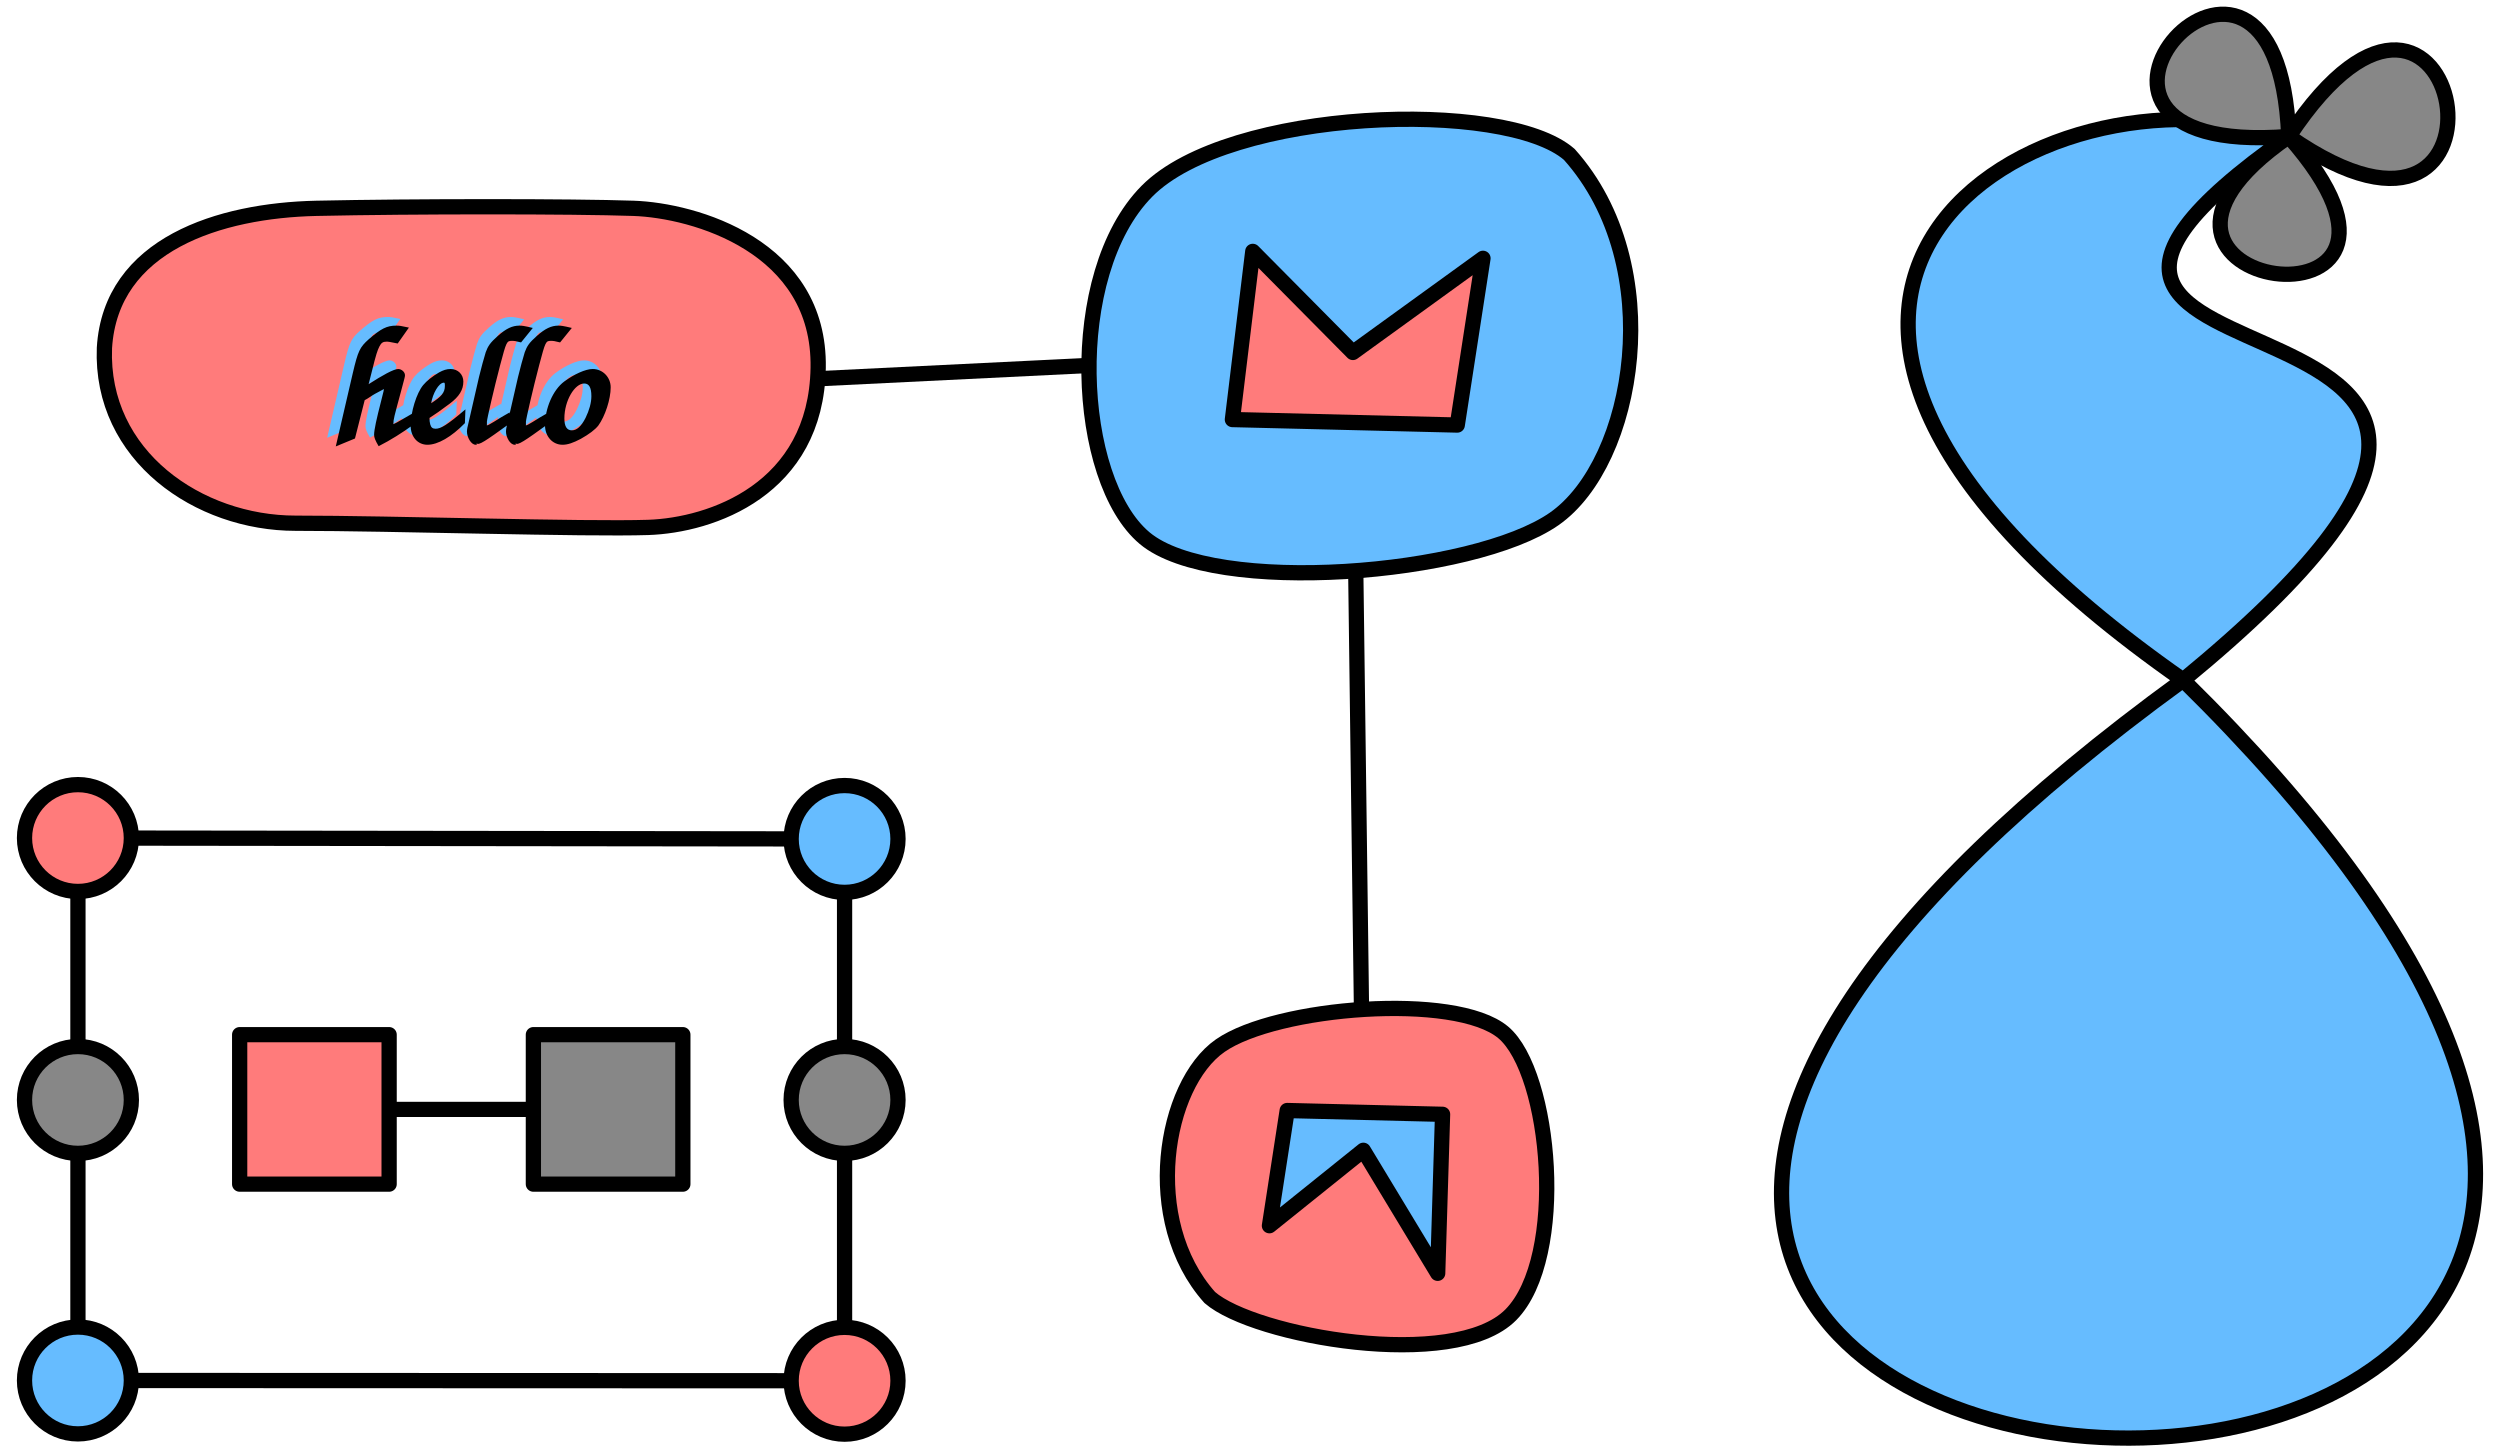
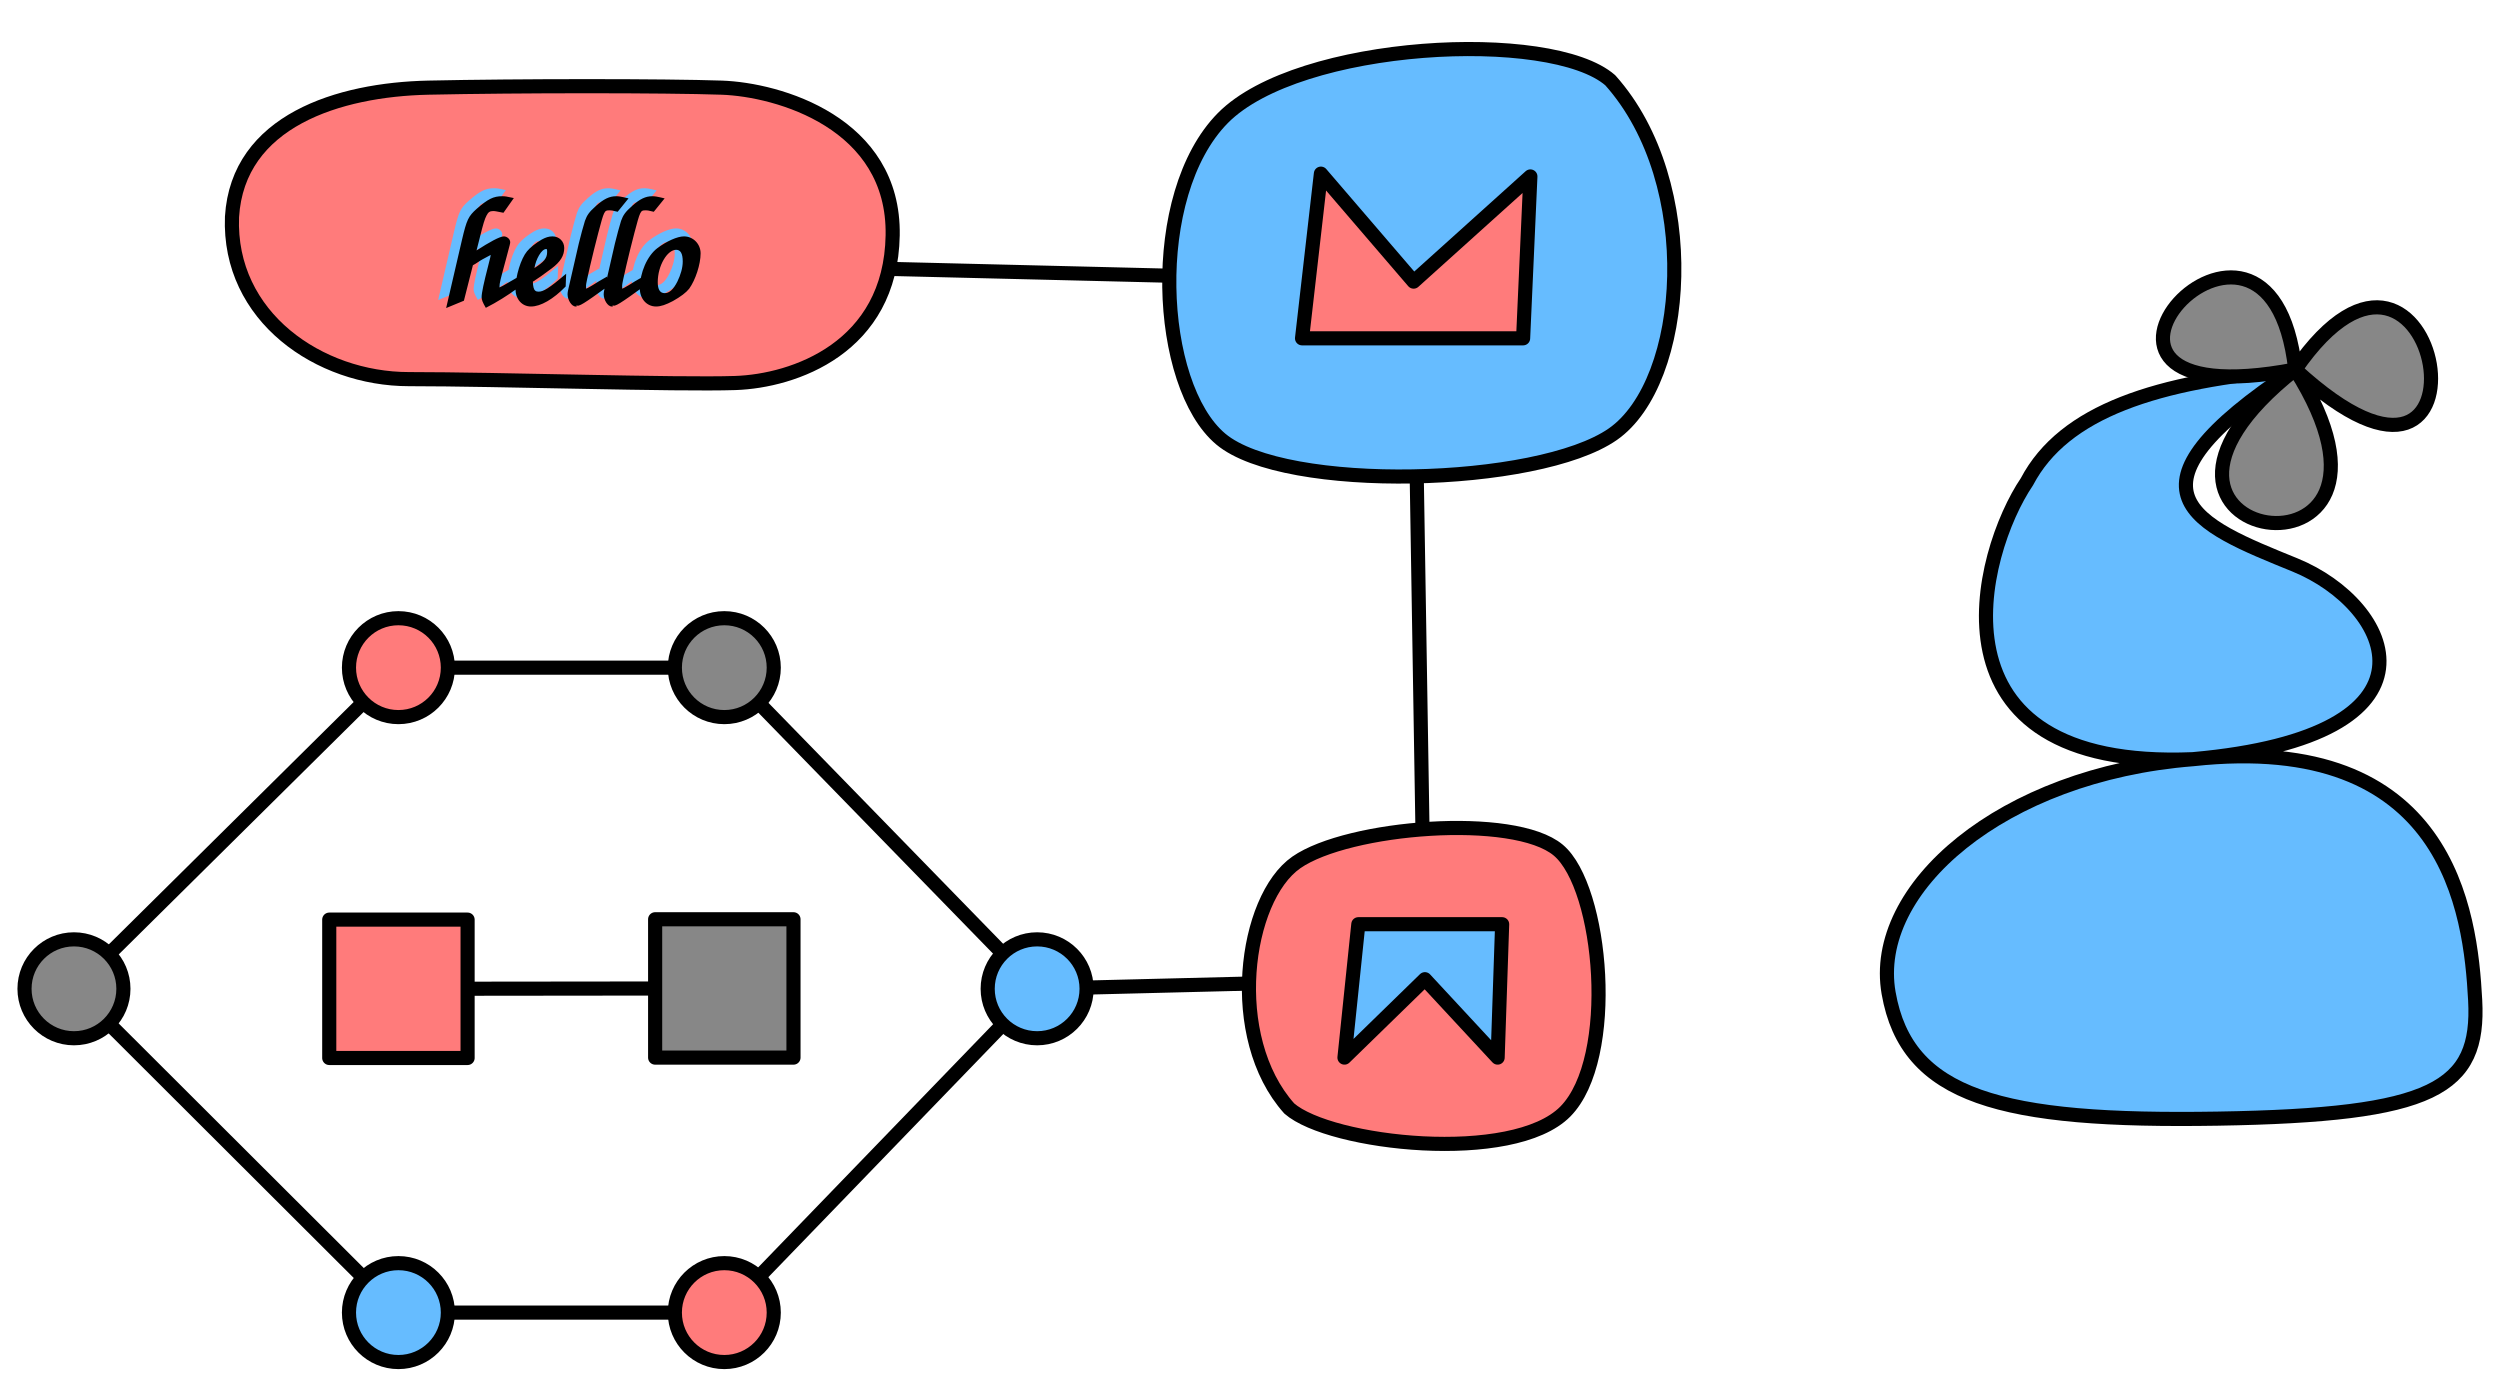
- <svg xmlns="http://www.w3.org/2000/svg" xmlns:ns1="http://svgjs.com/svgjs" width="100%" height="100%" version="1.1" style="stroke-linecap: round; stroke-linejoin: round;" viewBox="115.434 22.977 655.392 380.745">
-   <defs id="SvgjsDefs25916">
+ <svg xmlns="http://www.w3.org/2000/svg" xmlns:ns1="http://svgjs.com/svgjs" width="100%" height="100%" version="1.1" style="stroke-linecap: round; stroke-linejoin: round;" viewBox="69.752 31.893 708.048 389.577">
+   <defs id="SvgjsDefs13384">
    <locks id="locks">L-d1-b3b0fa:1,C-1b-ef4c93:8,L-42-4c0e2c:0
L-56-5ffe18:1,C-40-424ae7:8,L-77-b42a14:0
L-77-b42a14:1,C-32-912d81:8,L-d3-fa6284:0
C-12-e902fb:8,L-77-bd75cb:1,L-d1-b3b0fa:0
- C-ef-07f29a:8,L-d3-fa6284:1,L-42-4c0e2c:1
+ C-ef-07f29a:8,L-d3-fa6284:1,L-42-4c0e2c:1,L-49-1cdc79:0
L-85-e8557a:1,R-e8-d77b2e:8
R-60-fc3e42:8,L-85-e8557a:0
C-0b-d9ea38:8,L-77-bd75cb:0,L-56-5ffe18:0
- P-bd-a6caa8:0,P-bd-a6caa8:1,P-bd-a6caa8:2,P-bd-a6caa8:3,P-a8-5a644d:1
- P-a8-5a644d:0,P-a8-5a644d:2,P-a8-5a644d:3
P-94-4c3be0:0,P-33-b5d39a:0,P-33-b5d39a:4
P-94-4c3be0:1,P-33-b5d39a:1
P-33-b5d39a:2,P-94-4c3be0:2
P-33-b5d39a:3,P-94-4c3be0:3
P-e3-c1bc74:2,P-b7-746022:2
P-e3-c1bc74:3,P-b7-746022:3
P-b7-746022:0,P-b7-746022:4,P-e3-c1bc74:0
P-b7-746022:1,P-e3-c1bc74:1
P-1a-abdf83:0,P-1a-abdf83:10
P-1d-bf0bfb:0,P-1d-bf0bfb:6
L-e1-70cd59:1,P-94-4c3be0:4,L-6c-3a3589:0
- P-e3-c1bc74:4,L-6c-3a3589:1
- L-e1-70cd59:0,T-9a-84d509:8,T-f6-a3cc46:8</locks>
+ P-e3-c1bc74:4,L-6c-3a3589:1,L-49-1cdc79:1
+ L-e1-70cd59:0,T-9a-84d509:8,T-f6-a3cc46:8
+ P-a8-5a644d:0,P-a8-5a644d:4,P-a8-5a644d:8
+ P-bd-a6caa8:0,P-bd-a6caa8:1,P-bd-a6caa8:2,P-bd-a6caa8:3,P-a8-5a644d:2</locks>
  </defs>
-   <svg id="S-bd-330662" style="overflow: visible; pointer-events: all;" data-hidden="false" data-disabled="false">
-     <line id="L-6c-3a3589" x1="470.103" y1="115.382" x2="472.843" y2="324.535" style="stroke: rgb(0, 0, 0); stroke-opacity: 1; stroke-width: 4; fill: none; fill-opacity: 0;" />
-     <line id="L-e1-70cd59" x1="239.068" y1="126.726" x2="470.103" y2="115.382" style="stroke: rgb(0, 0, 0); stroke-opacity: 1; stroke-width: 4; fill: none; fill-opacity: 0;" />
-     <path id="P-a8-5a644d" d="M-3012.89 -4302.049C-3158.039 -4403.408 -3049.709 -4466.794 -2985.195 -4444.576C-3094.521 -4367.749 -2871.284 -4418.461 -3012.89 -4302.049C-2727.745 -4021.472 -3355.319 -4053.164 -3012.89 -4302.05 " style="stroke: rgb(0, 0, 0); stroke-opacity: 1; stroke-width: 4; fill: rgb(102, 188, 255); fill-opacity: 1;" transform="matrix(1,-1.942890425442922e-16,1.942890425442922e-16,1,3700.637,4503.313)" />
-     <path id="P-bd-a6caa8" d="M-3947.528 -4546.308C-3898.492 -4490.931 -4006.125 -4505.886 -3947.528 -4546.308C-4023.643 -4540.267 -3950.511 -4621.324 -3947.528 -4546.308C-3902.089 -4615.177 -3882.552 -4500.907 -3947.528 -4546.308 " style="stroke: rgb(0, 0, 0); stroke-opacity: 1; stroke-width: 4; fill: rgb(135, 135, 135); fill-opacity: 1;" transform="matrix(1,0,0,1,4662.975,4605.056)" />
-     <g id="G-4f-8e8254" transform="matrix(1,0,0,1,339.108,261.5594)">
-       <path id="P-b7-746022" d="M-6887.807 -4681.446C-6905.84 -4701.612 -6899.75 -4737.25 -6885.065 -4747.472S-6823.436 -4761.481 -6810.882 -4750.951S-6794.021 -4691.948 -6808.889 -4676.911S-6876.219 -4671.302 -6887.807 -4681.446 " style="stroke: rgb(0, 0, 0); stroke-opacity: 1; fill: rgb(255, 123, 123); fill-opacity: 1; stroke-width: 4;" transform="matrix(1,0,0,1,6981.284,4783.011)" />
-       <polygon id="P-e3-c1bc74" points="-6484.534,-6111.309 -6479.877,-6141.511 -6439.144,-6140.515 -6440.425,-6098.833 -6459.917,-6131.083" style="stroke: rgb(0, 0, 0); stroke-opacity: 1; fill: rgb(102, 188, 255); fill-opacity: 1; stroke-width: 4;" transform="matrix(1,0,0,1,6593.651,6194.057)" />
+   <line id="L-49-1cdc79" x1="363.489" y1="311.94" x2="473.315" y2="309.222" style="stroke: rgb(0, 0, 0); stroke-opacity: 1; stroke-width: 4; fill: none; fill-opacity: 0;" />
+   <line id="L-6c-3a3589" x1="470.103" y1="111.666" x2="473.315" y2="309.222" style="stroke: rgb(0, 0, 0); stroke-opacity: 1; stroke-width: 4; fill: none; fill-opacity: 0;" transform="matrix(1,0,0,1,0,3.552713678800501e-15)" />
+   <line id="L-e1-70cd59" x1="231.716" y1="105.853" x2="470.103" y2="111.666" style="stroke: rgb(0, 0, 0); stroke-opacity: 1; stroke-width: 4; fill: none; fill-opacity: 0;" transform="matrix(1,0,0,1,0,3.552713678800501e-15)" />
+   <path id="P-a8-5a644d" d="M-3010.853 -4339.42C-3088.198 -4336.197 -3071.375 -4398.015 -3057.836 -4418.002C-3047.322 -4437.989 -3021.145 -4446.512 -2981.823 -4449.788C-3034.586 -4415.122 -3009.836 -4405.813 -2981.943 -4394.444S-2936.664 -4346.011 -3010.853 -4339.42C-2938.387 -4347.315 -2932.213 -4296.241 -2930.881 -4271.166S-2942.501 -4238.621 -3003.825 -4237.619S-3091.829 -4243.636 -3097.005 -4273.194S-3065.001 -4335.149 -3010.853 -4339.42 " style="stroke: rgb(0, 0, 0); stroke-opacity: 1; stroke-width: 4; fill: rgb(102, 188, 255); fill-opacity: 1;" transform="matrix(1,-1.9428904254429224e-16,1.9428904254429224e-16,1,3701.649,4586.332)" />
+   <path id="P-bd-a6caa8" d="M-3943.164 -4468.519C-3901.592 -4402.811 -4006.147 -4418.783 -3943.164 -4468.519C-4023.665 -4453.165 -3950.534 -4534.222 -3943.164 -4468.519C-3902.112 -4528.075 -3882.577 -4412.783 -3943.164 -4468.519 " style="stroke: rgb(0, 0, 0); stroke-opacity: 1; stroke-width: 4; fill: rgb(135, 135, 135); fill-opacity: 1;" transform="matrix(1,0,0,1,4662.975,4605.056)" />
+   <g id="G-4f-8e8254" transform="matrix(1,0,0,1,340.6833,240.607)">
+     <path id="P-b7-746022" d="M-6887.075 -4677.786C-6905.108 -4697.952 -6899.75 -4737.25 -6885.065 -4747.472S-6823.436 -4761.481 -6810.882 -4750.951S-6794.021 -4691.948 -6808.889 -4676.911S-6875.487 -4667.643 -6887.075 -4677.786 " style="stroke: rgb(0, 0, 0); stroke-opacity: 1; fill: rgb(255, 123, 123); fill-opacity: 1; stroke-width: 4;" transform="matrix(1,0,0,1,6981.284,4783.011)" />
+     <polygon id="P-e3-c1bc74" points="-6483.802,-6103.241 -6479.876,-6141.013 -6439.145,-6141.013 -6440.424,-6103.241 -6461.019,-6125.442" style="stroke: rgb(0, 0, 0); stroke-opacity: 1; fill: rgb(102, 188, 255); fill-opacity: 1; stroke-width: 4;" transform="matrix(1,0,0,1,6593.651,6194.057)" />
+   </g>
+   <g id="G-3a-a7dd68" transform="matrix(-1,1.6653345369377348e-16,-1.6653345369377348e-16,-1,662.126,202.649)">
+     <path id="P-33-b5d39a" d="M-6881.813 -4646.529C-6907.911 -4675.715 -6903.779 -4731.974 -6882.525 -4746.769S-6789.674 -4763.384 -6771.504 -4748.144S-6750.582 -4678.965 -6772.099 -4657.202S-6865.041 -4631.849 -6881.813 -4646.529 " style="stroke: rgb(0, 0, 0); stroke-opacity: 1; fill: rgb(102, 188, 255); fill-opacity: 1; stroke-width: 4;" transform="matrix(1,0,0,1,7018.121,4794.543)" />
+     <polygon id="P-94-4c3be0" points="-6483.514,-6096.776 -6481.454,-6142.619 -6418.843,-6142.619 -6424.185,-6095.983 -6450.443,-6126.561" style="stroke: rgb(0, 0, 0); stroke-opacity: 1; fill: rgb(255, 123, 123); fill-opacity: 1; stroke-width: 4px;" transform="matrix(1,0,0,1,6642.454,6217.558)" />
+   </g>
+   <g id="G-a3-139bca" transform="matrix(1,0,0,1,-7.351372,-20.87282)">
+     <path id="P-56-dbb501" d="M139.704 117.065C141.355 89.823 169.973 81.018 195.289 80.467S262.431 79.917 278.391 80.467S327.371 90.373 326.821 122.293S298.753 163.569 282.243 164.12S215.101 163.019 189.785 163.019S138.603 145.408 139.704 117.065 " style="stroke: rgb(0, 0, 0); stroke-opacity: 1; stroke-width: 4px; fill: rgb(255, 123, 123); fill-opacity: 1;" transform="matrix(1,0,0,1,3.105822,-2.876671)" />
+     <g id="G-d6-595f7b">
+       <text id="T-9a-84d509" font-family="Zapfino" font-size="42.637" font-weight="bold" font-style="normal" text-anchor="middle" data-height="94.4375" style="stroke: rgb(0, 0, 0); stroke-opacity: 1; fill: rgb(102, 188, 255); fill-opacity: 1; stroke-width: 0;" transform="matrix(1,0,0,1,233.8847,86.24133)" ns1:data="{&quot;leading&quot;:&quot;1.185&quot;}">
+         <tspan id="SvgjsTspan1285" dy="50.524" x="0" ns1:data="{&quot;newLined&quot;:true}">hello</tspan>
+       </text>
+       <text id="T-f6-a3cc46" font-family="Zapfino" font-size="42.637" font-weight="bold" font-style="normal" text-anchor="middle" data-height="94.4375" style="stroke: rgb(0, 0, 0); stroke-opacity: 1; fill: rgb(0, 0, 0); fill-opacity: 1; stroke-width: 0;" transform="matrix(1,0,0,1,236.1473,88.50397)" ns1:data="{&quot;leading&quot;:&quot;1.185&quot;}">
+         <tspan id="SvgjsTspan1285" dy="50.524" x="0" ns1:data="{&quot;newLined&quot;:true}">hello</tspan>
+       </text>
    </g>
-     <g id="G-3a-a7dd68" transform="matrix(-1,1.6653345369377348e-16,-1.6653345369377348e-16,-1,662.1259,210.4536)">
-       <path id="P-33-b5d39a" d="M-6882.835 -4647.552C-6908.933 -4676.737 -6900.119 -4728.314 -6878.866 -4743.109S-6789.674 -4763.384 -6771.504 -4748.144S-6750.582 -4678.965 -6772.099 -4657.202S-6866.063 -4632.871 -6882.835 -4647.552 " style="stroke: rgb(0, 0, 0); stroke-opacity: 1; fill: rgb(102, 188, 255); fill-opacity: 1; stroke-width: 4;" transform="matrix(1,0,0,1,7018.121,4794.543)" />
-       <polygon id="P-94-4c3be0" points="-6484.534,-6097.801 -6477.794,-6141.511 -6418.843,-6140.07 -6424.185,-6095.983 -6450.433,-6122.481" style="stroke: rgb(0, 0, 0); stroke-opacity: 1; fill: rgb(255, 123, 123); fill-opacity: 1; stroke-width: 4px;" transform="matrix(1,0,0,1,6642.454,6217.558)" />
-     </g>
-     <g id="G-a3-139bca">
-       <path id="P-56-dbb501" d="M139.704 117.065C141.355 89.823 169.973 81.018 195.289 80.467S262.431 79.917 278.391 80.467S327.371 90.373 326.821 122.293S298.753 163.569 282.243 164.12S215.101 163.019 189.785 163.019S138.603 145.408 139.704 117.065 " style="stroke: rgb(0, 0, 0); stroke-opacity: 1; stroke-width: 4px; fill: rgb(255, 123, 123); fill-opacity: 1;" transform="matrix(1,0,0,1,3.105822,-2.876671)" />
-       <g id="G-d6-595f7b">
-         <text id="T-9a-84d509" font-family="Zapfino" font-size="42.637" font-weight="bold" font-style="normal" text-anchor="middle" data-height="94.4375" style="stroke: rgb(0, 0, 0); stroke-opacity: 1; fill: rgb(102, 188, 255); fill-opacity: 1; stroke-width: 0;" transform="matrix(1,0,0,1,233.8847,86.24133)" ns1:data="{&quot;leading&quot;:&quot;1.185&quot;}">
-           <tspan id="SvgjsTspan1285" dy="50.524" x="0" ns1:data="{&quot;newLined&quot;:true}">hello</tspan>
-         </text>
-         <text id="T-f6-a3cc46" font-family="Zapfino" font-size="42.637" font-weight="bold" font-style="normal" text-anchor="middle" data-height="94.4375" style="stroke: rgb(0, 0, 0); stroke-opacity: 1; fill: rgb(0, 0, 0); fill-opacity: 1; stroke-width: 0;" transform="matrix(1,0,0,1,236.1473,88.50397)" ns1:data="{&quot;leading&quot;:&quot;1.185&quot;}">
-           <tspan id="SvgjsTspan1285" dy="50.524" x="0" ns1:data="{&quot;newLined&quot;:true}">hello</tspan>
-         </text>
-       </g>
-     </g>
-   </svg>
-   <svg id="S-d5-d95594" style="overflow: visible; pointer-events: all;">
-     <line id="L-85-e8557a" x1="300.97" y1="345.118" x2="377.971" y2="345.119" style="stroke: rgb(0, 0, 0); stroke-opacity: 1; stroke-width: 4; fill: none; fill-opacity: 0;" transform="matrix(1,0,0,1,-103.1176,-31.30548)" />
-     <rect id="R-60-fc3e42" width="39.182" height="39.182" style="stroke: rgb(0, 0, 0); stroke-opacity: 1; fill: rgb(255, 123, 123); fill-opacity: 1; stroke-width: 4px;" x="-0.011" y="0.841" transform="matrix(-1.3522993499478212e-16,1,-1,-1.3522993499478212e-16,218.2864,294.2334)" />
-     <rect id="R-e8-d77b2e" width="39.182" height="39.182" style="stroke: rgb(0, 0, 0); stroke-opacity: 1; fill: rgb(135, 135, 135); fill-opacity: 1; stroke-width: 4px;" x="-0.011" y="-17.954" transform="matrix(-1.3522993499478212e-16,1,-1,-1.3522993499478212e-16,276.4916,294.2336)" />
-     <line id="L-77-b42a14" x1="230.161" y1="410.635" x2="431.14" y2="410.71" style="stroke: rgb(0, 0, 0); stroke-opacity: 1; stroke-width: 4; fill: none; fill-opacity: 0;" transform="matrix(1,0,0,1,-94.29625,-25.75881)" />
-     <line id="L-77-bd75cb" x1="230.162" y1="337.095" x2="230.162" y2="268.434" style="stroke: rgb(0, 0, 0); stroke-opacity: 1; stroke-width: 4; fill: none; fill-opacity: 0;" transform="matrix(1,0,0,1,-94.29667,-25.7592)" />
-     <line id="L-56-5ffe18" x1="230.162" y1="337.095" x2="230.162" y2="410.635" style="stroke: rgb(0, 0, 0); stroke-opacity: 1; stroke-width: 4; fill: none; fill-opacity: 0;" transform="matrix(1,0,0,1,-94.29667,-25.75885)" />
-     <line id="L-d1-b3b0fa" x1="230.162" y1="268.433" x2="431.141" y2="268.674" style="stroke: rgb(0, 0, 0); stroke-opacity: 1; stroke-width: 4; fill: none; fill-opacity: 0;" transform="matrix(1,0,0,1,-94.29696,-25.7589)" />
-     <line id="L-42-4c0e2c" x1="431.141" y1="268.674" x2="431.141" y2="337.095" style="stroke: rgb(0, 0, 0); stroke-opacity: 1; stroke-width: 4; fill: none; fill-opacity: 0;" transform="matrix(1,0,0,1,-94.29665,-25.75881)" />
-     <line id="L-d3-fa6284" x1="431.141" y1="410.71" x2="431.141" y2="337.095" style="stroke: rgb(0, 0, 0); stroke-opacity: 1; stroke-width: 4; fill: none; fill-opacity: 0;" transform="matrix(1,0,0,1,-94.29665,-25.75881)" />
-     <circle id="C-12-e902fb" r="14.006" cx="0" cy="0" style="stroke: rgb(0, 0, 0); stroke-opacity: 1; fill: rgb(255, 123, 123); fill-opacity: 1; stroke-width: 4px;" transform="matrix(1,0,0,1,135.8652,242.6744)" />
-     <circle id="C-0b-d9ea38" r="14.006" cx="0" cy="0" style="stroke: rgb(0, 0, 0); stroke-opacity: 1; fill: rgb(135, 135, 135); fill-opacity: 1; stroke-width: 4px;" transform="matrix(1,0,0,1,135.8652,311.3362)" />
-     <circle id="C-40-424ae7" r="14.006" cx="0" cy="0" style="stroke: rgb(0, 0, 0); stroke-opacity: 1; fill: rgb(102, 188, 255); fill-opacity: 1; stroke-width: 4;" transform="matrix(1,0,0,1,135.8652,384.8766)" />
-     <circle id="C-1b-ef4c93" r="14.006" cx="0" cy="0" style="stroke: rgb(0, 0, 0); stroke-opacity: 1; fill: rgb(102, 188, 255); fill-opacity: 1; stroke-width: 4;" transform="matrix(1,0,0,1,336.8442,242.9156)" />
-     <circle id="C-32-912d81" r="14.006" cx="0" cy="0" style="stroke: rgb(0, 0, 0); stroke-opacity: 1; fill: rgb(255, 123, 123); fill-opacity: 1; stroke-width: 4px;" transform="matrix(1,0,0,1,336.8442,384.9512)" />
-     <circle id="C-ef-07f29a" r="14.006" cx="0" cy="0" style="stroke: rgb(0, 0, 0); stroke-opacity: 1; fill: rgb(135, 135, 135); fill-opacity: 1; stroke-width: 4px;" transform="matrix(1,0,0,1,336.8442,311.3359)" />
-   </svg>
+   </g>
+   <line id="L-85-e8557a" x1="285.708" y1="343.246" x2="378.007" y2="343.142" style="stroke: rgb(0, 0, 0); stroke-opacity: 1; stroke-width: 4; fill: none; fill-opacity: 0;" transform="matrix(1,0,0,1,-103.1176,-31.30548)" />
+   <rect id="R-60-fc3e42" width="39.182" height="39.182" style="stroke: rgb(0, 0, 0); stroke-opacity: 1; fill: rgb(255, 123, 123); fill-opacity: 1; stroke-width: 4px;" x="-0.011" y="0.841" transform="matrix(-1.3522993499478215e-16,1,-1,-1.3522993499478215e-16,203.0243,292.3608)" />
+   <rect id="R-e8-d77b2e" width="39.182" height="39.182" style="stroke: rgb(0, 0, 0); stroke-opacity: 1; fill: rgb(135, 135, 135); fill-opacity: 1; stroke-width: 4px;" x="-0.011" y="-17.954" transform="matrix(-1.3522993499478215e-16,1,-1,-1.3522993499478215e-16,276.5278,292.2569)" />
+   <line id="L-77-b42a14" x1="276.889" y1="429.404" x2="369.187" y2="429.404" style="stroke: rgb(0, 0, 0); stroke-opacity: 1; stroke-width: 4; fill: none; fill-opacity: 0;" transform="matrix(1,0,0,1,-94.29626,-25.75881)" />
+   <line id="L-77-bd75cb" x1="209.214" y1="337.7" x2="301.107" y2="246.744" style="stroke: rgb(0, 0, 0); stroke-opacity: 1; stroke-width: 4; fill: none; fill-opacity: 0;" transform="matrix(1,0,0,1,-118.5138,-25.75859)" />
+   <line id="L-56-5ffe18" x1="209.214" y1="337.699" x2="301.107" y2="429.404" style="stroke: rgb(0, 0, 0); stroke-opacity: 1; stroke-width: 4; fill: none; fill-opacity: 0;" transform="matrix(1,0,0,1,-118.5138,-25.75885)" />
+   <line id="L-d1-b3b0fa" x1="276.89" y1="246.744" x2="369.187" y2="246.744" style="stroke: rgb(0, 0, 0); stroke-opacity: 1; stroke-width: 4; fill: none; fill-opacity: 0;" transform="matrix(1,0,0,1,-94.29696,-25.7589)" />
+   <line id="L-42-4c0e2c" x1="369.187" y1="246.744" x2="457.786" y2="337.699" style="stroke: rgb(0, 0, 0); stroke-opacity: 1; stroke-width: 4; fill: none; fill-opacity: 0;" transform="matrix(1,0,0,1,-94.29665,-25.75881)" />
+   <line id="L-d3-fa6284" x1="369.187" y1="429.404" x2="457.786" y2="337.699" style="stroke: rgb(0, 0, 0); stroke-opacity: 1; stroke-width: 4; fill: none; fill-opacity: 0;" transform="matrix(1,0,0,1,-94.29665,-25.75881)" />
+   <circle id="C-12-e902fb" r="14.006" cx="0" cy="0" style="stroke: rgb(0, 0, 0); stroke-opacity: 1; fill: rgb(255, 123, 123); fill-opacity: 1; stroke-width: 4px;" transform="matrix(1,0,0,1,182.5927,220.9851)" />
+   <circle id="C-0b-d9ea38" r="14.006" cx="0" cy="0" style="stroke: rgb(0, 0, 0); stroke-opacity: 1; fill: rgb(135, 135, 135); fill-opacity: 1; stroke-width: 4px;" transform="matrix(1,0,0,1,90.69958,311.9405)" />
+   <circle id="C-40-424ae7" r="14.006" cx="0" cy="0" style="stroke: rgb(0, 0, 0); stroke-opacity: 1; fill: rgb(102, 188, 255); fill-opacity: 1; stroke-width: 4;" transform="matrix(1,0,0,1,182.5927,403.6448)" />
+   <circle id="C-1b-ef4c93" r="14.006" cx="0" cy="0" style="stroke: rgb(0, 0, 0); stroke-opacity: 1; fill: rgb(135, 135, 135); fill-opacity: 1; stroke-width: 4;" transform="matrix(1,0,0,1,274.8905,220.9851)" />
+   <circle id="C-32-912d81" r="14.006" cx="0" cy="0" style="stroke: rgb(0, 0, 0); stroke-opacity: 1; fill: rgb(255, 123, 123); fill-opacity: 1; stroke-width: 4px;" transform="matrix(1,0,0,1,274.8905,403.6448)" />
+   <circle id="C-ef-07f29a" r="14.006" cx="0" cy="0" style="stroke: rgb(0, 0, 0); stroke-opacity: 1; fill: rgb(102, 188, 255); fill-opacity: 1; stroke-width: 4px;" transform="matrix(1,0,0,1,363.4893,311.9405)" />
</svg>
